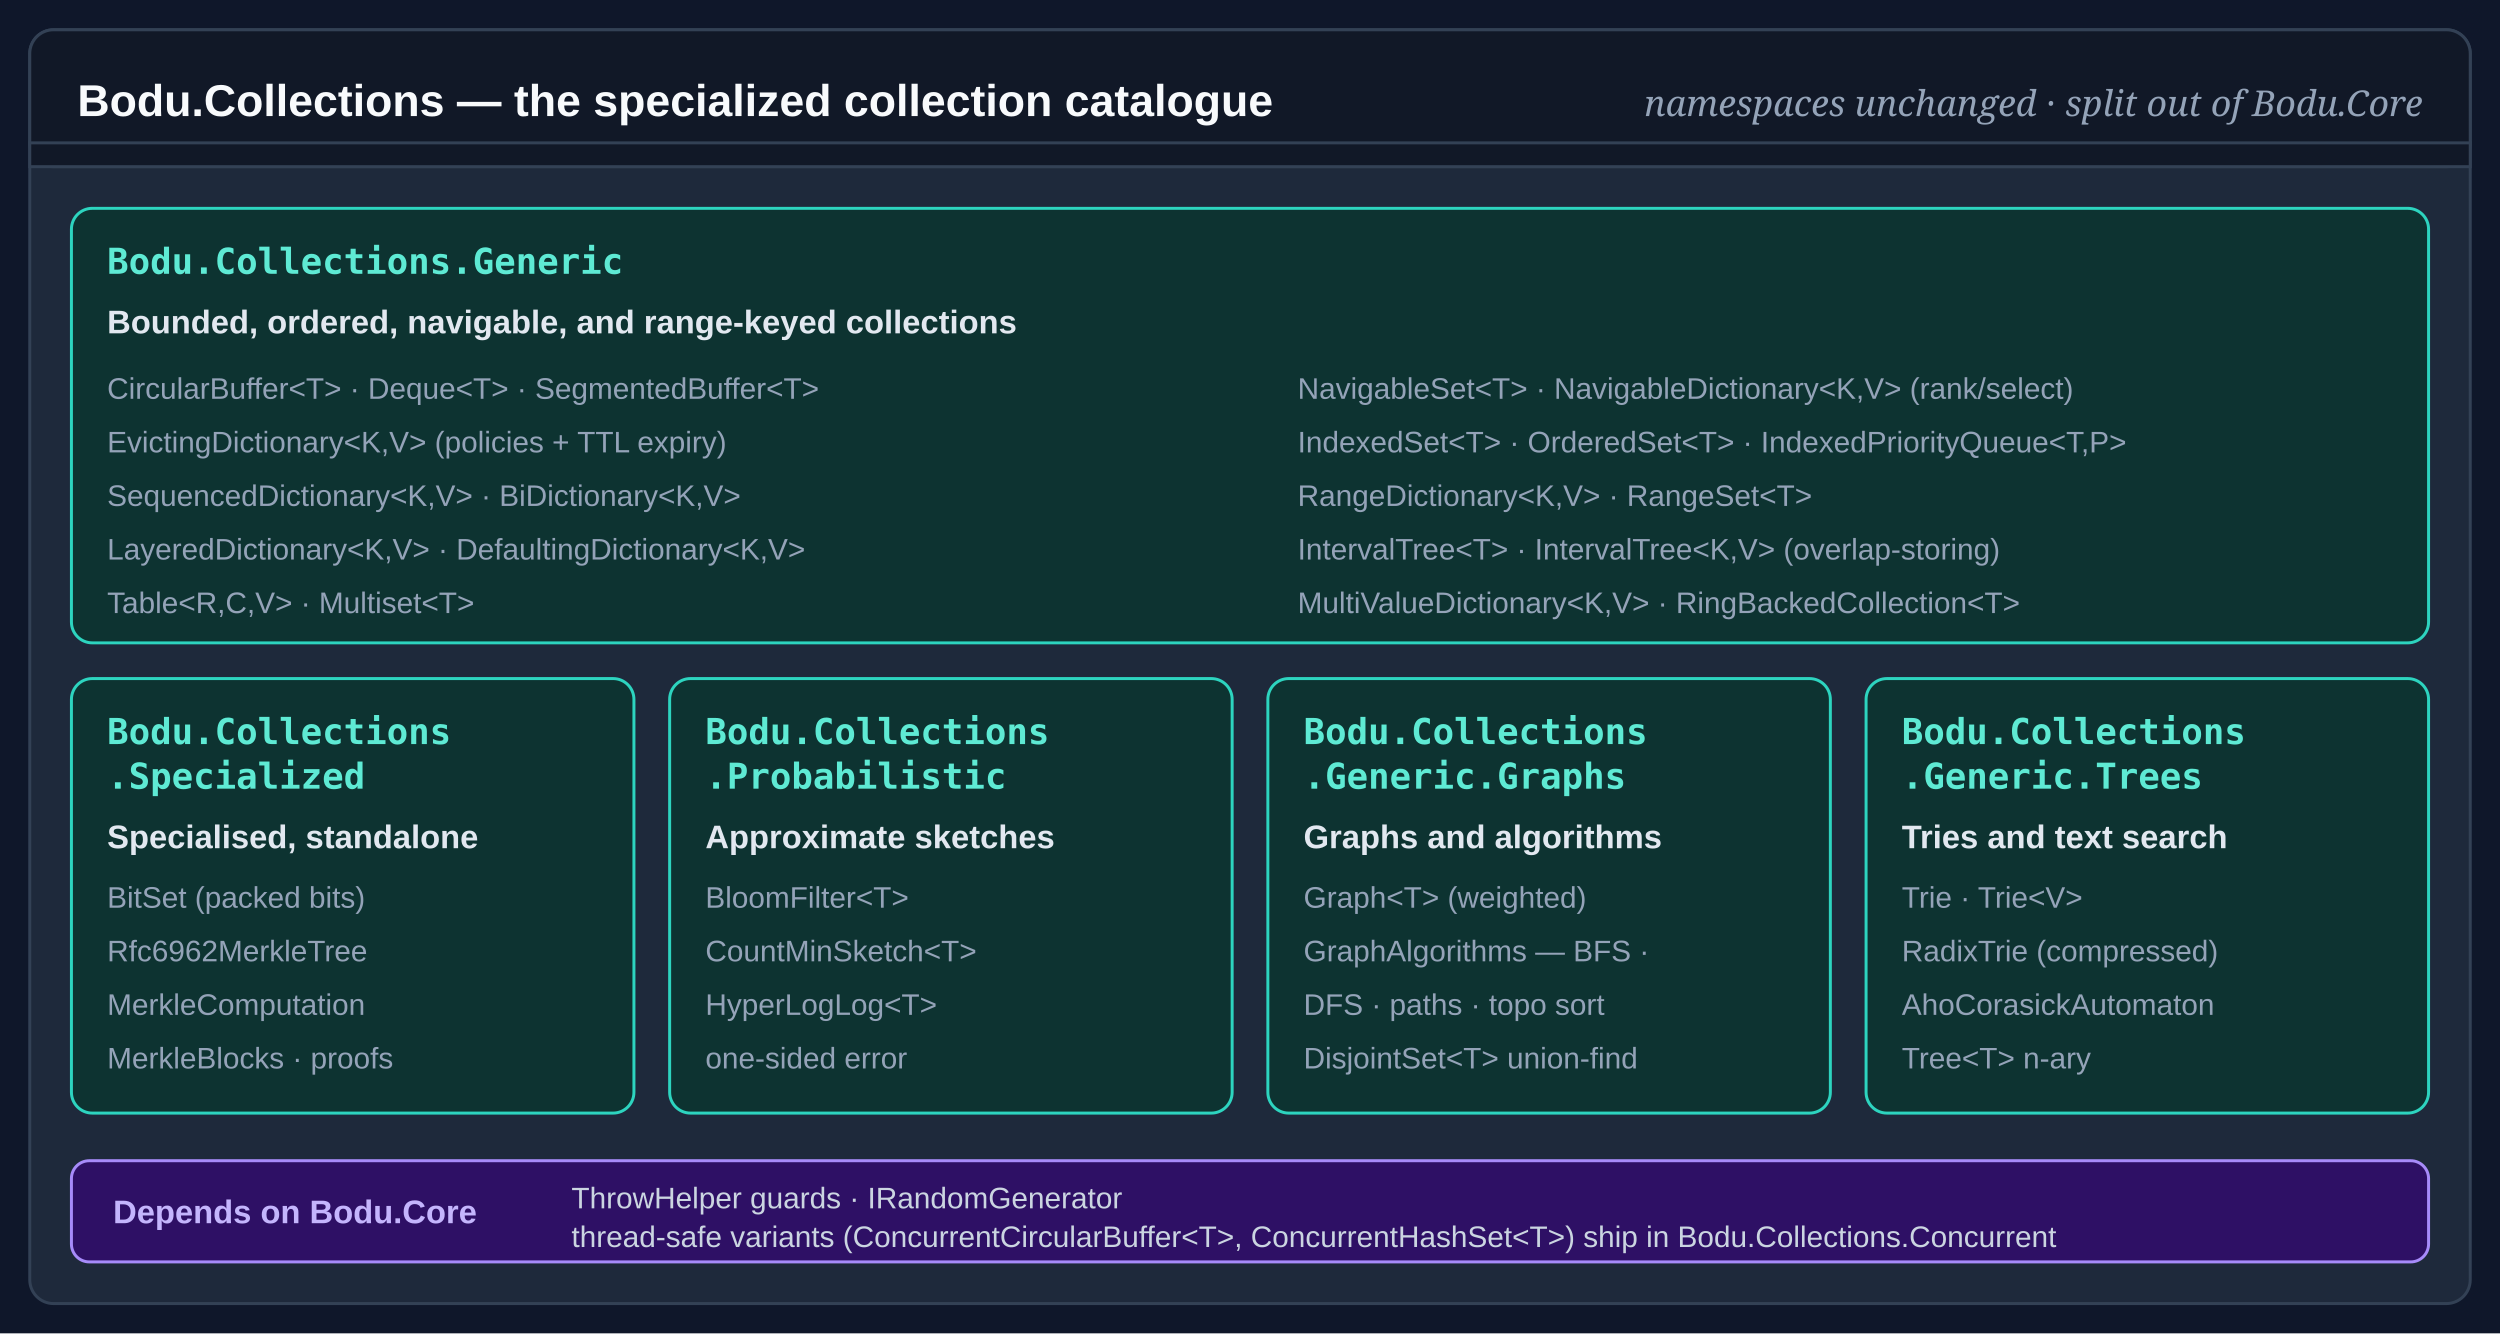
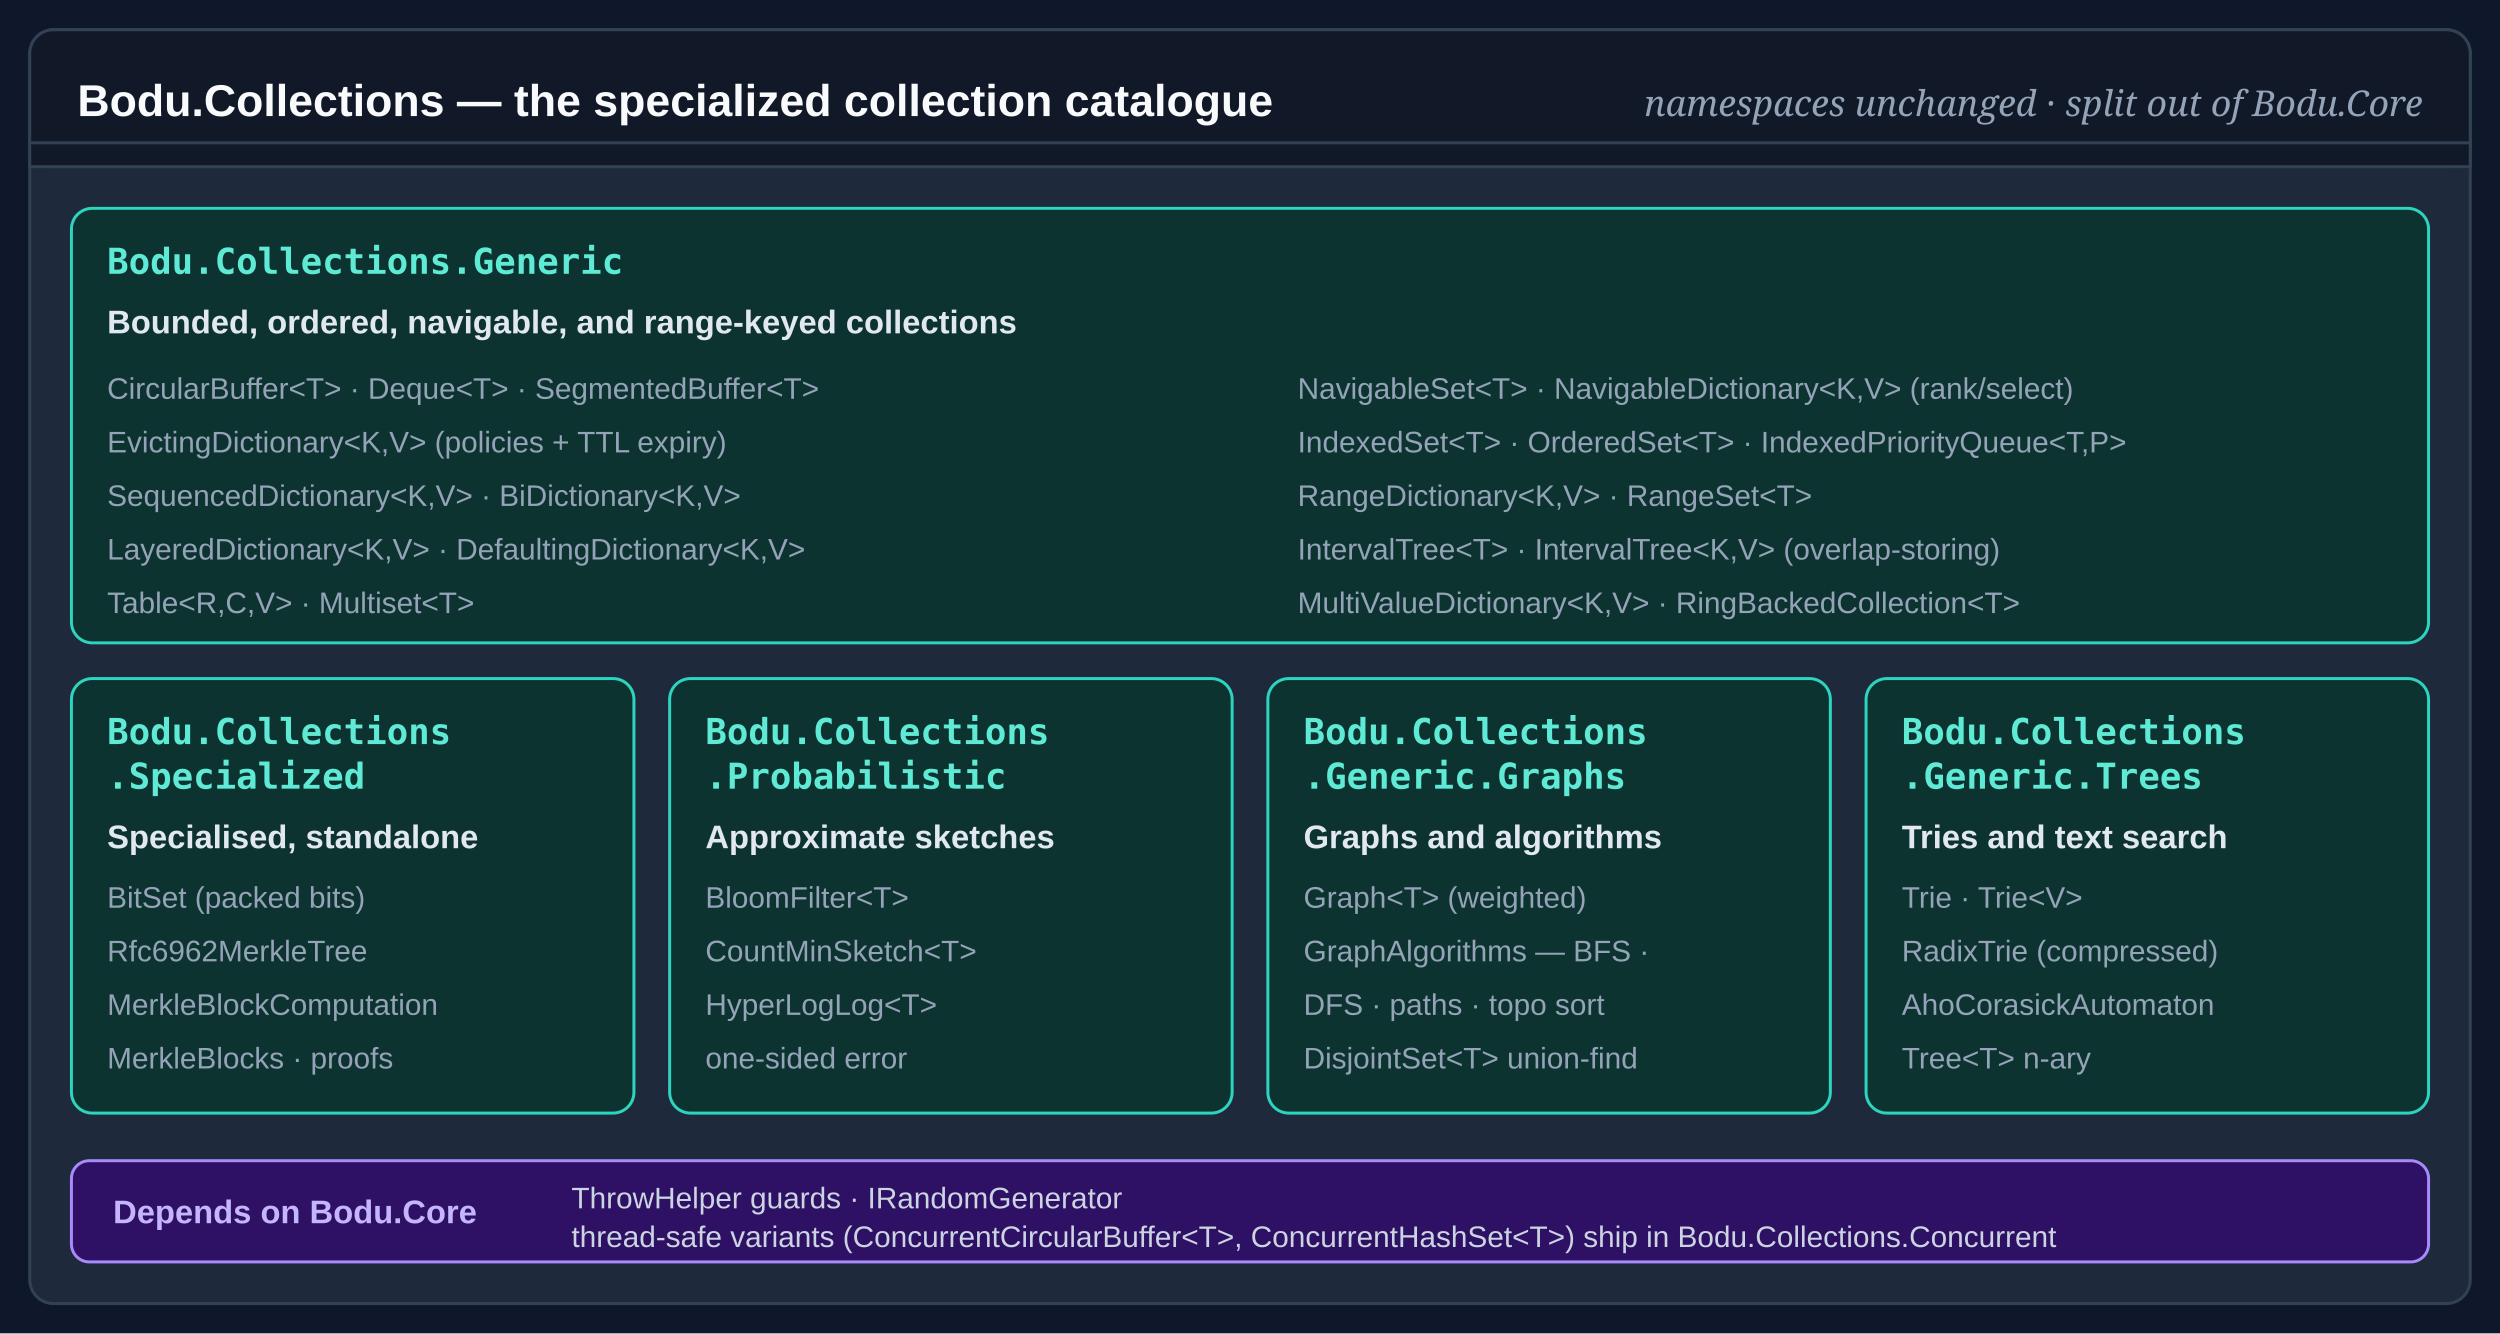
<svg xmlns="http://www.w3.org/2000/svg" viewBox="0 0 840 448" role="img" aria-labelledby="clm-t clm-d">
  <defs>
    <style>
      .clm-bg   { fill: #0F172A; }
      .clm-pan  { fill: #1E293B; stroke: #334155; stroke-width: 1; }
      .clm-hdr  { fill: #111827; stroke: #334155; stroke-width: 1; }
      .clm-ttl  { fill: #F8FAFC; font: 700 15px/1 "Segoe UI",Arial,sans-serif; }
      .clm-form { fill: #94A3B8; font: italic 12px/1 "Cambria",Georgia,serif; }
      .clm-card { fill: #0D3331; stroke: #2DD4BF; stroke-width: 1; }
      .clm-ns   { fill: #5EEAD4; font: 700 12px/1 "Consolas",Menlo,monospace; }
      .clm-role { fill: #E2E8F0; font: 700 11px/1 "Segoe UI",Arial,sans-serif; }
      .clm-type { fill: #94A3B8; font: 400 10px/1 "Segoe UI",Arial,sans-serif; }
      .clm-aux  { fill: #2E1065; stroke: #A78BFA; stroke-width: 1; }
      .clm-auxt { fill: #C4B5FD; font: 700 11px/1 "Segoe UI",Arial,sans-serif; }
      .clm-auxs { fill: #CBD5E1; font: 400 10px/1 "Segoe UI",Arial,sans-serif; }
    </style>
  </defs>
  <rect class="clm-bg" width="840" height="448" />
  <g transform="translate(10 10)">
    <rect class="clm-pan" width="820" height="428" rx="8" />
    <rect class="clm-hdr" width="820" height="46" rx="8" />
    <rect class="clm-hdr" y="38" width="820" height="8" />
    <text class="clm-ttl" x="16" y="29">Bodu.Collections — the specialized collection catalogue</text>
    <text class="clm-form" x="804" y="29" text-anchor="end">namespaces unchanged · split out of Bodu.Core</text>
    <g transform="translate(14 60)">
      <rect class="clm-card" width="792" height="146" rx="7" />
      <text class="clm-ns" x="12" y="22">Bodu.Collections.Generic</text>
      <text class="clm-role" x="12" y="42">Bounded, ordered, navigable, and range-keyed collections</text>
      <text class="clm-type" x="12" y="64">CircularBuffer&lt;T&gt; · Deque&lt;T&gt; · SegmentedBuffer&lt;T&gt;</text>
      <text class="clm-type" x="12" y="82">EvictingDictionary&lt;K,V&gt; (policies + TTL expiry)</text>
      <text class="clm-type" x="12" y="100">SequencedDictionary&lt;K,V&gt; · BiDictionary&lt;K,V&gt;</text>
      <text class="clm-type" x="12" y="118">LayeredDictionary&lt;K,V&gt; · DefaultingDictionary&lt;K,V&gt;</text>
      <text class="clm-type" x="12" y="136">Table&lt;R,C,V&gt; · Multiset&lt;T&gt;</text>
      <text class="clm-type" x="412" y="64">NavigableSet&lt;T&gt; · NavigableDictionary&lt;K,V&gt; (rank/select)</text>
      <text class="clm-type" x="412" y="82">IndexedSet&lt;T&gt; · OrderedSet&lt;T&gt; · IndexedPriorityQueue&lt;T,P&gt;</text>
      <text class="clm-type" x="412" y="100">RangeDictionary&lt;K,V&gt; · RangeSet&lt;T&gt;</text>
      <text class="clm-type" x="412" y="118">IntervalTree&lt;T&gt; · IntervalTree&lt;K,V&gt; (overlap-storing)</text>
      <text class="clm-type" x="412" y="136">MultiValueDictionary&lt;K,V&gt; · RingBackedCollection&lt;T&gt;</text>
    </g>
    <g transform="translate(14 218)">
      <rect class="clm-card" width="189" height="146" rx="7" />
      <text class="clm-ns" x="12" y="22">Bodu.Collections</text>
      <text class="clm-ns" x="12" y="37">.Specialized</text>
      <text class="clm-role" x="12" y="57">Specialised, standalone</text>
      <text class="clm-type" x="12" y="77">BitSet (packed bits)</text>
      <text class="clm-type" x="12" y="95">Rfc6962MerkleTree</text>
-       <text class="clm-type" x="12" y="113">MerkleComputation</text>
+       <text class="clm-type" x="12" y="113">MerkleBlockComputation</text>
      <text class="clm-type" x="12" y="131">MerkleBlocks · proofs</text>
    </g>
    <g transform="translate(215 218)">
      <rect class="clm-card" width="189" height="146" rx="7" />
      <text class="clm-ns" x="12" y="22">Bodu.Collections</text>
      <text class="clm-ns" x="12" y="37">.Probabilistic</text>
      <text class="clm-role" x="12" y="57">Approximate sketches</text>
      <text class="clm-type" x="12" y="77">BloomFilter&lt;T&gt;</text>
      <text class="clm-type" x="12" y="95">CountMinSketch&lt;T&gt;</text>
      <text class="clm-type" x="12" y="113">HyperLogLog&lt;T&gt;</text>
      <text class="clm-type" x="12" y="131">one-sided error</text>
    </g>
    <g transform="translate(416 218)">
      <rect class="clm-card" width="189" height="146" rx="7" />
      <text class="clm-ns" x="12" y="22">Bodu.Collections</text>
      <text class="clm-ns" x="12" y="37">.Generic.Graphs</text>
      <text class="clm-role" x="12" y="57">Graphs and algorithms</text>
      <text class="clm-type" x="12" y="77">Graph&lt;T&gt; (weighted)</text>
      <text class="clm-type" x="12" y="95">GraphAlgorithms — BFS ·</text>
      <text class="clm-type" x="12" y="113">DFS · paths · topo sort</text>
      <text class="clm-type" x="12" y="131">DisjointSet&lt;T&gt; union-find</text>
    </g>
    <g transform="translate(617 218)">
      <rect class="clm-card" width="189" height="146" rx="7" />
      <text class="clm-ns" x="12" y="22">Bodu.Collections</text>
      <text class="clm-ns" x="12" y="37">.Generic.Trees</text>
      <text class="clm-role" x="12" y="57">Tries and text search</text>
      <text class="clm-type" x="12" y="77">Trie · Trie&lt;V&gt;</text>
      <text class="clm-type" x="12" y="95">RadixTrie (compressed)</text>
      <text class="clm-type" x="12" y="113">AhoCorasickAutomaton</text>
      <text class="clm-type" x="12" y="131">Tree&lt;T&gt; n-ary</text>
    </g>
    <rect class="clm-aux" x="14" y="380" width="792" height="34" rx="6" />
    <text class="clm-auxt" x="28" y="401">Depends on Bodu.Core</text>
    <text class="clm-auxs" x="182" y="396">ThrowHelper guards · IRandomGenerator</text>
    <text class="clm-auxs" x="182" y="409">thread-safe variants (ConcurrentCircularBuffer&lt;T&gt;, ConcurrentHashSet&lt;T&gt;) ship in Bodu.Collections.Concurrent</text>
  </g>
</svg>
